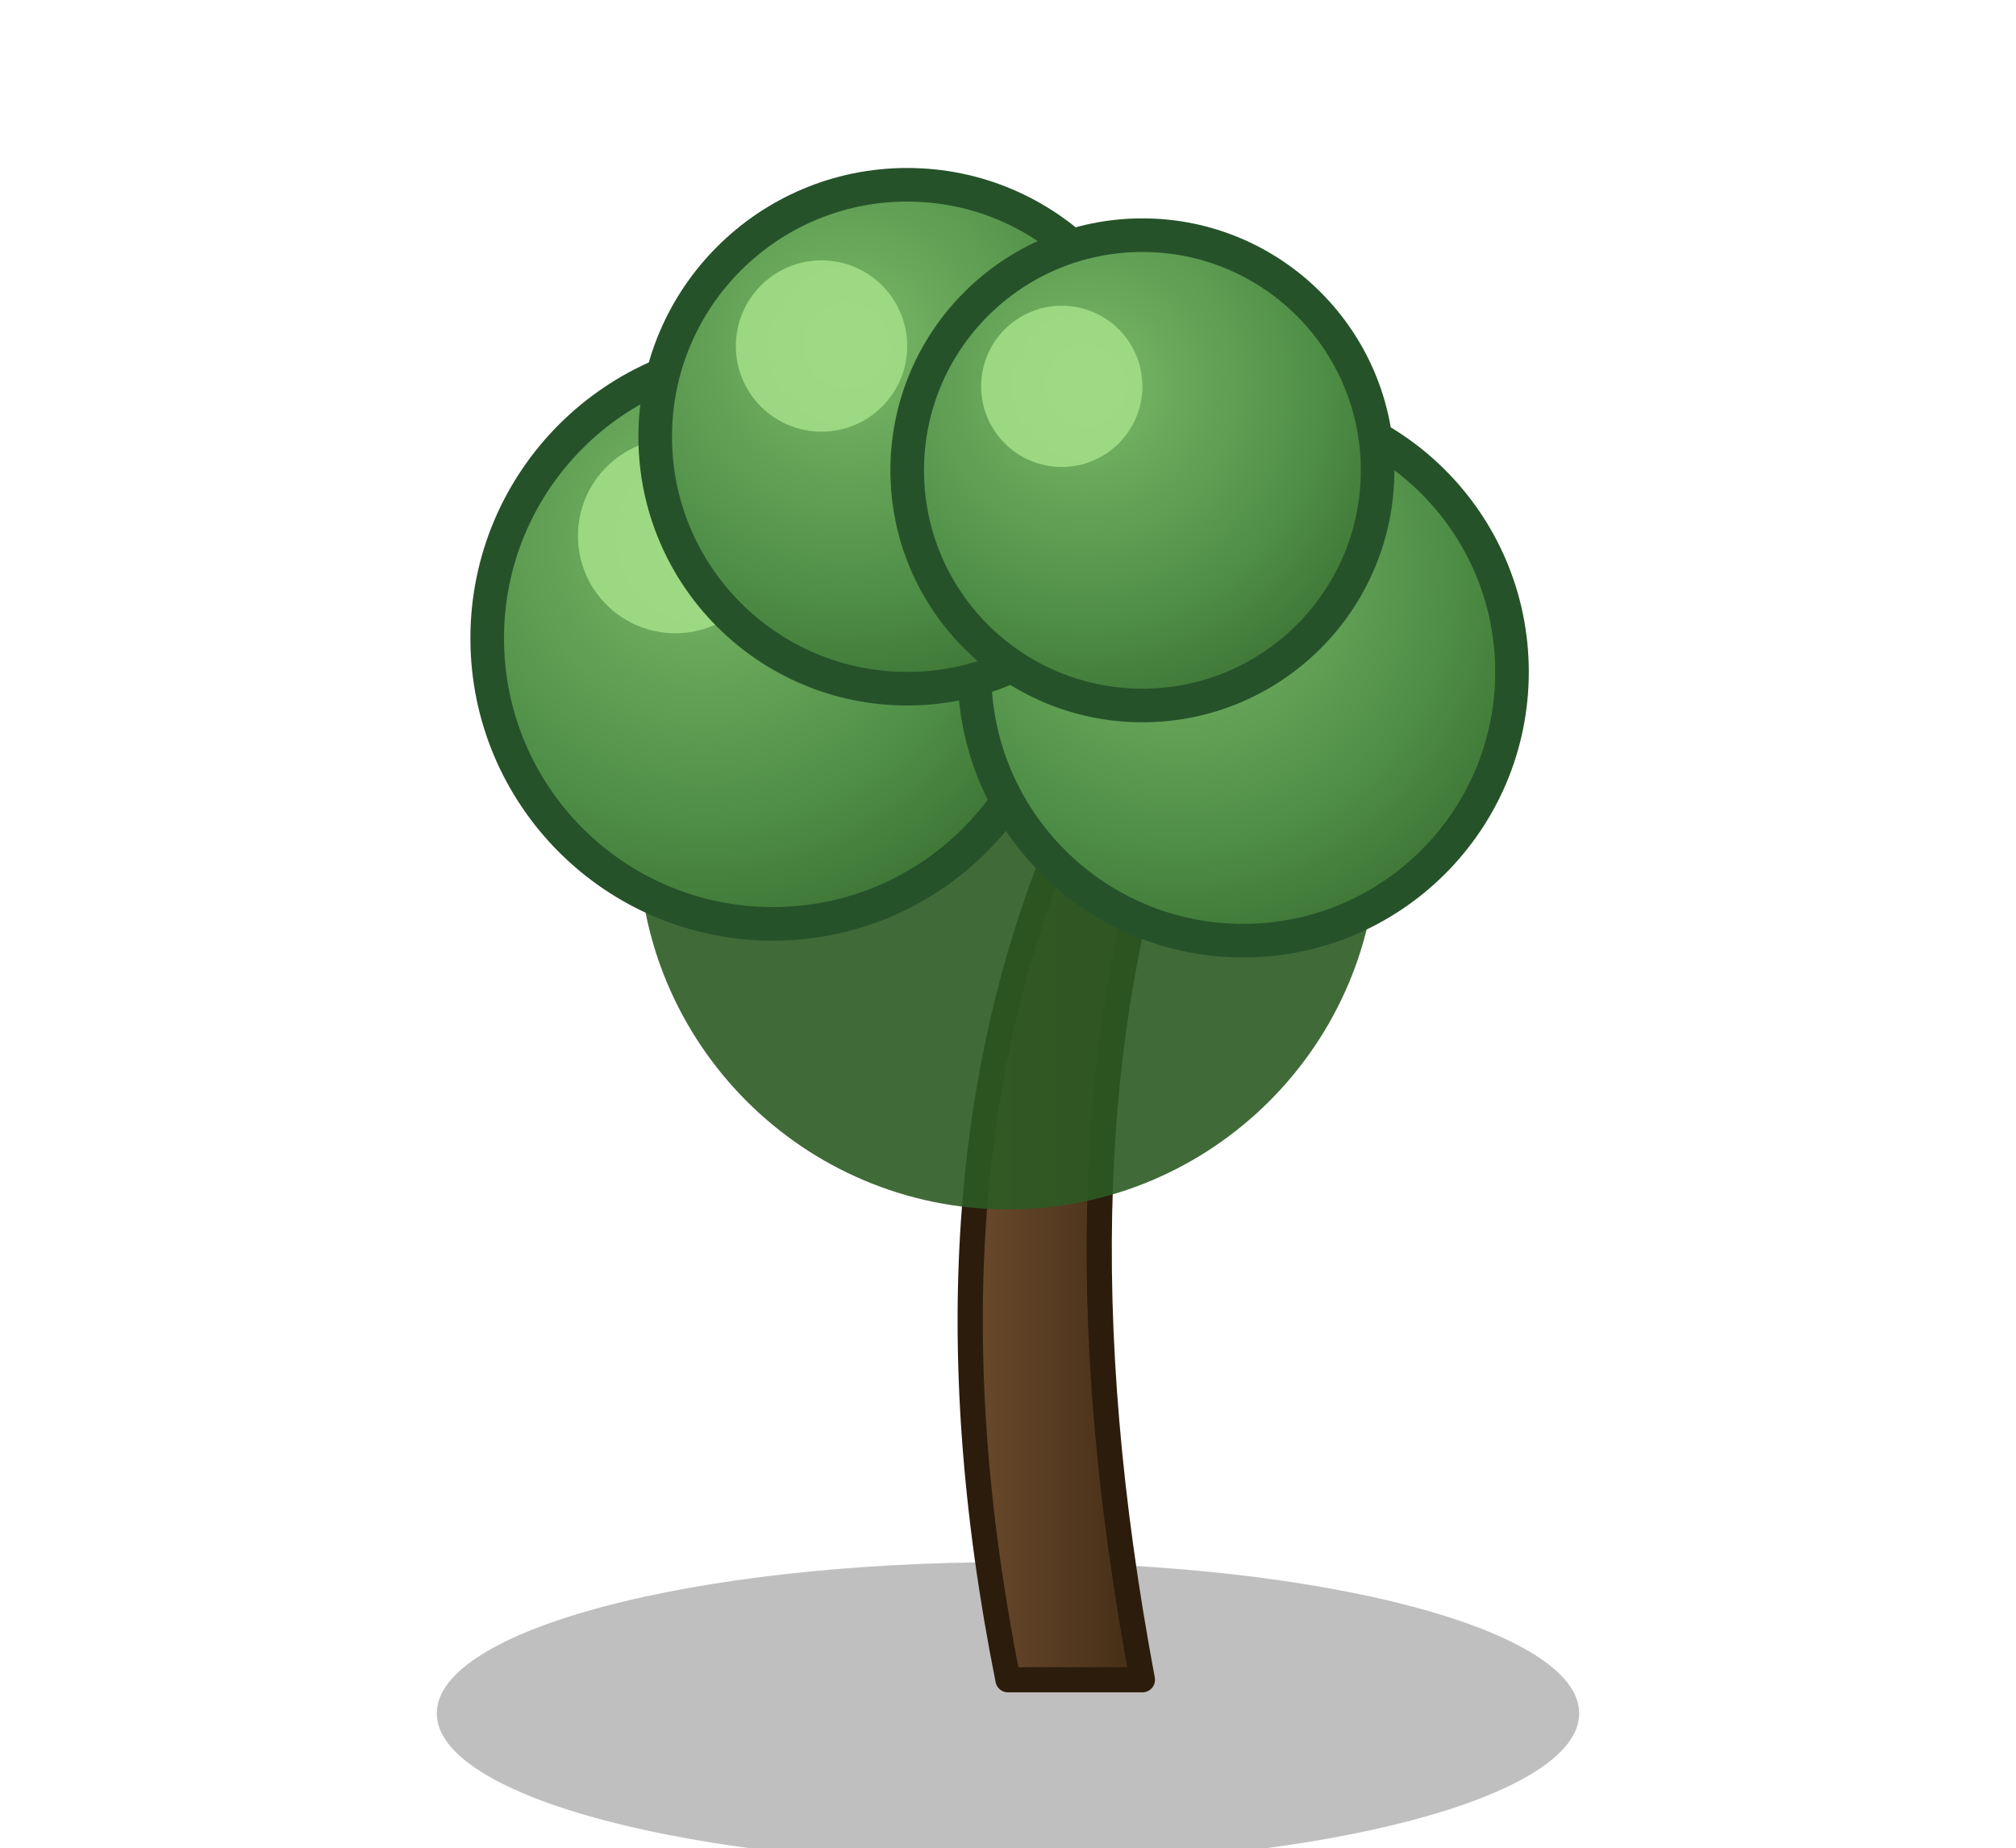
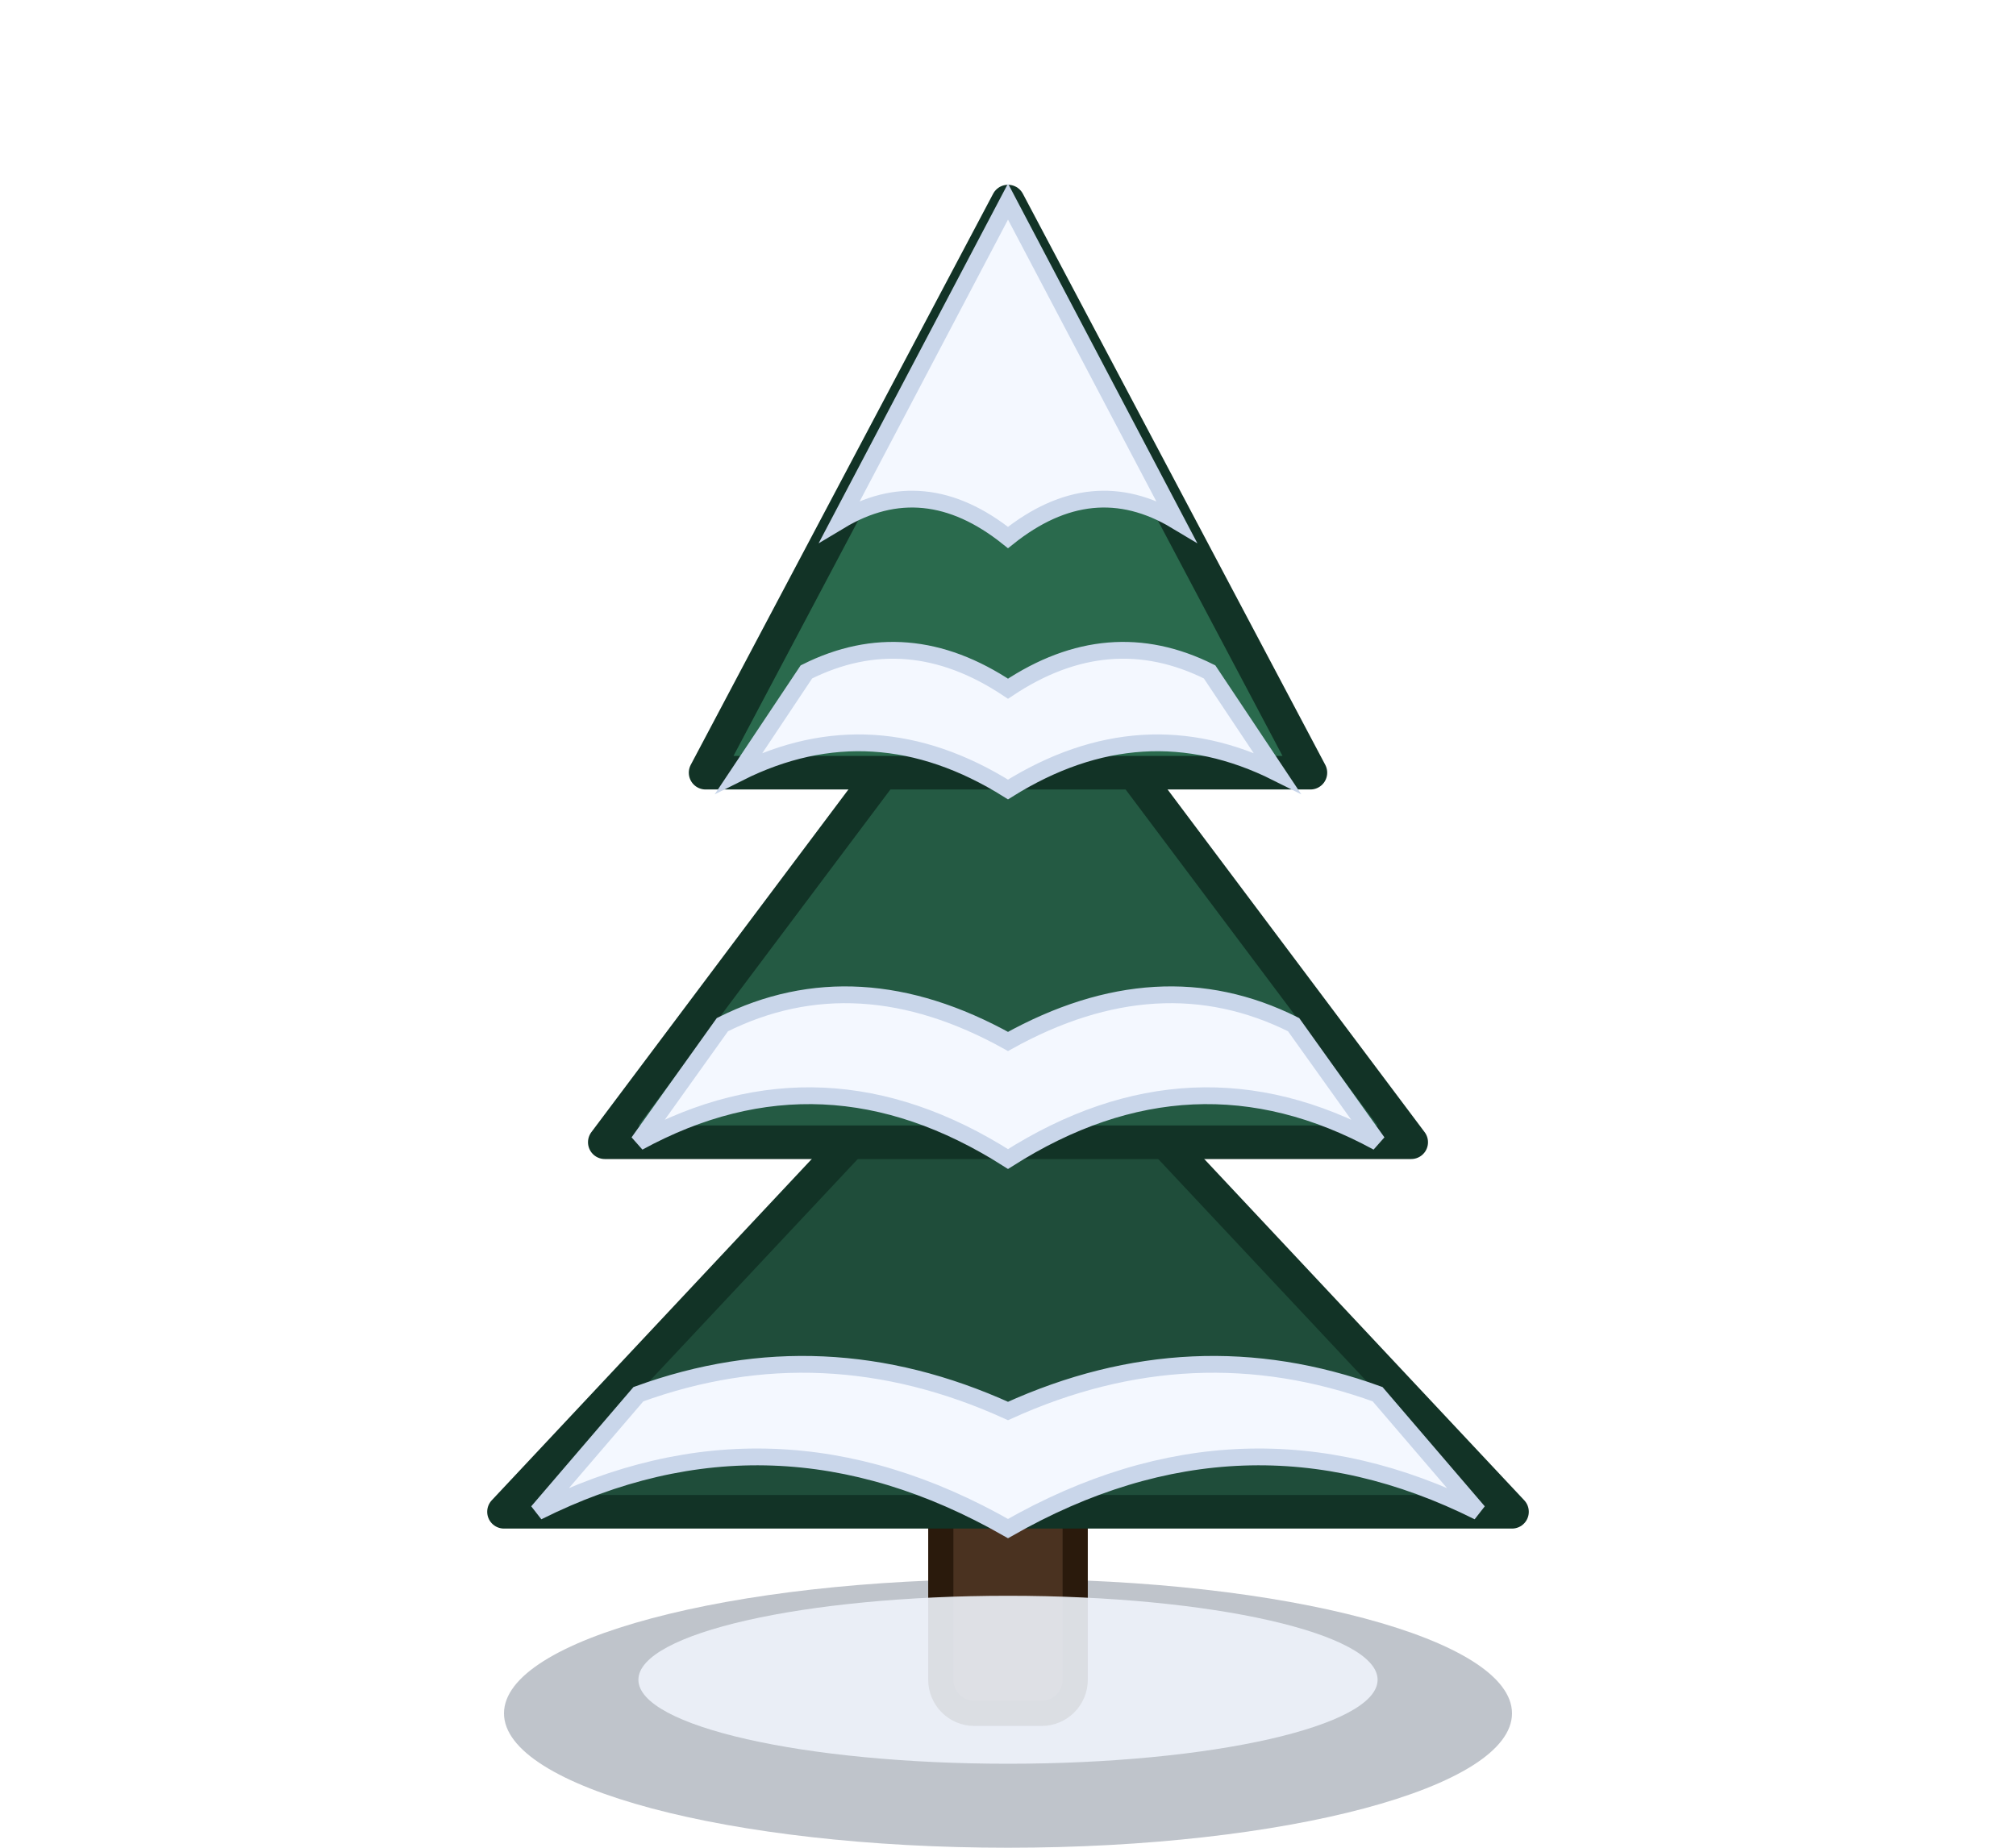
<svg xmlns="http://www.w3.org/2000/svg" width="120" height="110" viewBox="0 0 120 110">
-   <ellipse cx="60.0" cy="102.0" rx="34.0" ry="9.0" fill="#000" opacity="0.25" />
-   <defs>
-     <linearGradient id="gtrunk78" x1="0" y1="0" x2="1" y2="0">
-       <stop offset="0" stop-color="#6a4a2c" />
-       <stop offset="1" stop-color="#3c2812" />
-     </linearGradient>
-   </defs>
-   <path d="M60.0 100.0 q-6 -30 4 -52 l6 -2 q-8 22 -2 54 z" fill="url(#gtrunk78)" stroke="#2c1c0c" stroke-width="1.5" stroke-linejoin="round" stroke-linecap="round" />
-   <circle cx="60.0" cy="50.0" r="22.0" fill="#2c5a24" opacity="0.9" />
-   <defs>
-     <radialGradient id="gfol79" cx="0.38" cy="0.32" r="0.95">
-       <stop offset="0" stop-color="#7bb968" />
-       <stop offset="0.55" stop-color="#4d8c45" />
-       <stop offset="1" stop-color="#2b5823" />
-     </radialGradient>
-   </defs>
-   <circle cx="46.0" cy="38.0" r="17.0" fill="url(#gfol79)" stroke="#26522a" stroke-width="2" />
-   <circle cx="40.2" cy="31.9" r="5.8" fill="#a4e088" opacity="0.85" />
-   <defs>
-     <radialGradient id="gfol80" cx="0.38" cy="0.32" r="0.95">
-       <stop offset="0" stop-color="#7bb968" />
-       <stop offset="0.55" stop-color="#4d8c45" />
-       <stop offset="1" stop-color="#2b5823" />
-     </radialGradient>
-   </defs>
-   <circle cx="74.0" cy="40.0" r="16.0" fill="url(#gfol80)" stroke="#26522a" stroke-width="2" />
-   <circle cx="68.6" cy="34.2" r="5.4" fill="#a4e088" opacity="0.85" />
-   <defs>
-     <radialGradient id="gfol81" cx="0.38" cy="0.32" r="0.95">
-       <stop offset="0" stop-color="#7bb968" />
-       <stop offset="0.55" stop-color="#4d8c45" />
-       <stop offset="1" stop-color="#2b5823" />
-     </radialGradient>
-   </defs>
-   <circle cx="54.0" cy="26.0" r="15.0" fill="url(#gfol81)" stroke="#26522a" stroke-width="2" />
-   <circle cx="48.9" cy="20.6" r="5.1" fill="#a4e088" opacity="0.85" />
-   <defs>
-     <radialGradient id="gfol82" cx="0.38" cy="0.32" r="0.95">
-       <stop offset="0" stop-color="#7bb968" />
-       <stop offset="0.55" stop-color="#4d8c45" />
-       <stop offset="1" stop-color="#2b5823" />
-     </radialGradient>
-   </defs>
-   <circle cx="68.0" cy="28.0" r="14.0" fill="url(#gfol82)" stroke="#26522a" stroke-width="2" />
-   <circle cx="63.2" cy="23.0" r="4.8" fill="#a4e088" opacity="0.85" />
+   <ellipse cx="60" cy="102" rx="30" ry="8" fill="#1a2a44" opacity="0.28" />
+   <rect x="56" y="80" width="8" height="22" rx="2" fill="#4a3220" stroke="#2a1a0c" stroke-width="1.5" />
+   <path d="M60 58 L90 90 L30 90 Z" fill="#1f4d3a" stroke="#123326" stroke-width="2" stroke-linejoin="round" />
+   <path d="M60 36 L84 68 L36 68 Z" fill="#245a43" stroke="#123326" stroke-width="2" stroke-linejoin="round" />
+   <path d="M60 12 L78 46 L42 46 Z" fill="#2a6a4d" stroke="#123326" stroke-width="2" stroke-linejoin="round" />
+   <path d="M60 12 L70 31 Q65 28 60 32 Q55 28 50 31 Z" fill="#f4f8ff" stroke="#c9d6ea" stroke-width="1" />
+   <path d="M44 46 Q52 42 60 47 Q68 42 76 46 L72 40 Q66 37 60 41 Q54 37 48 40 Z" fill="#f4f8ff" stroke="#c9d6ea" stroke-width="1" />
+   <path d="M38 68 Q49 62 60 69 Q71 62 82 68 L77 61 Q69 57 60 62 Q51 57 43 61 Z" fill="#f4f8ff" stroke="#c9d6ea" stroke-width="1" />
+   <path d="M32 90 Q46 83 60 91 Q74 83 88 90 L82 83 Q71 79 60 84 Q49 79 38 83 Z" fill="#f4f8ff" stroke="#c9d6ea" stroke-width="1" />
+   <ellipse cx="60" cy="100" rx="22" ry="5" fill="#eef3fb" opacity="0.9" />
</svg>
